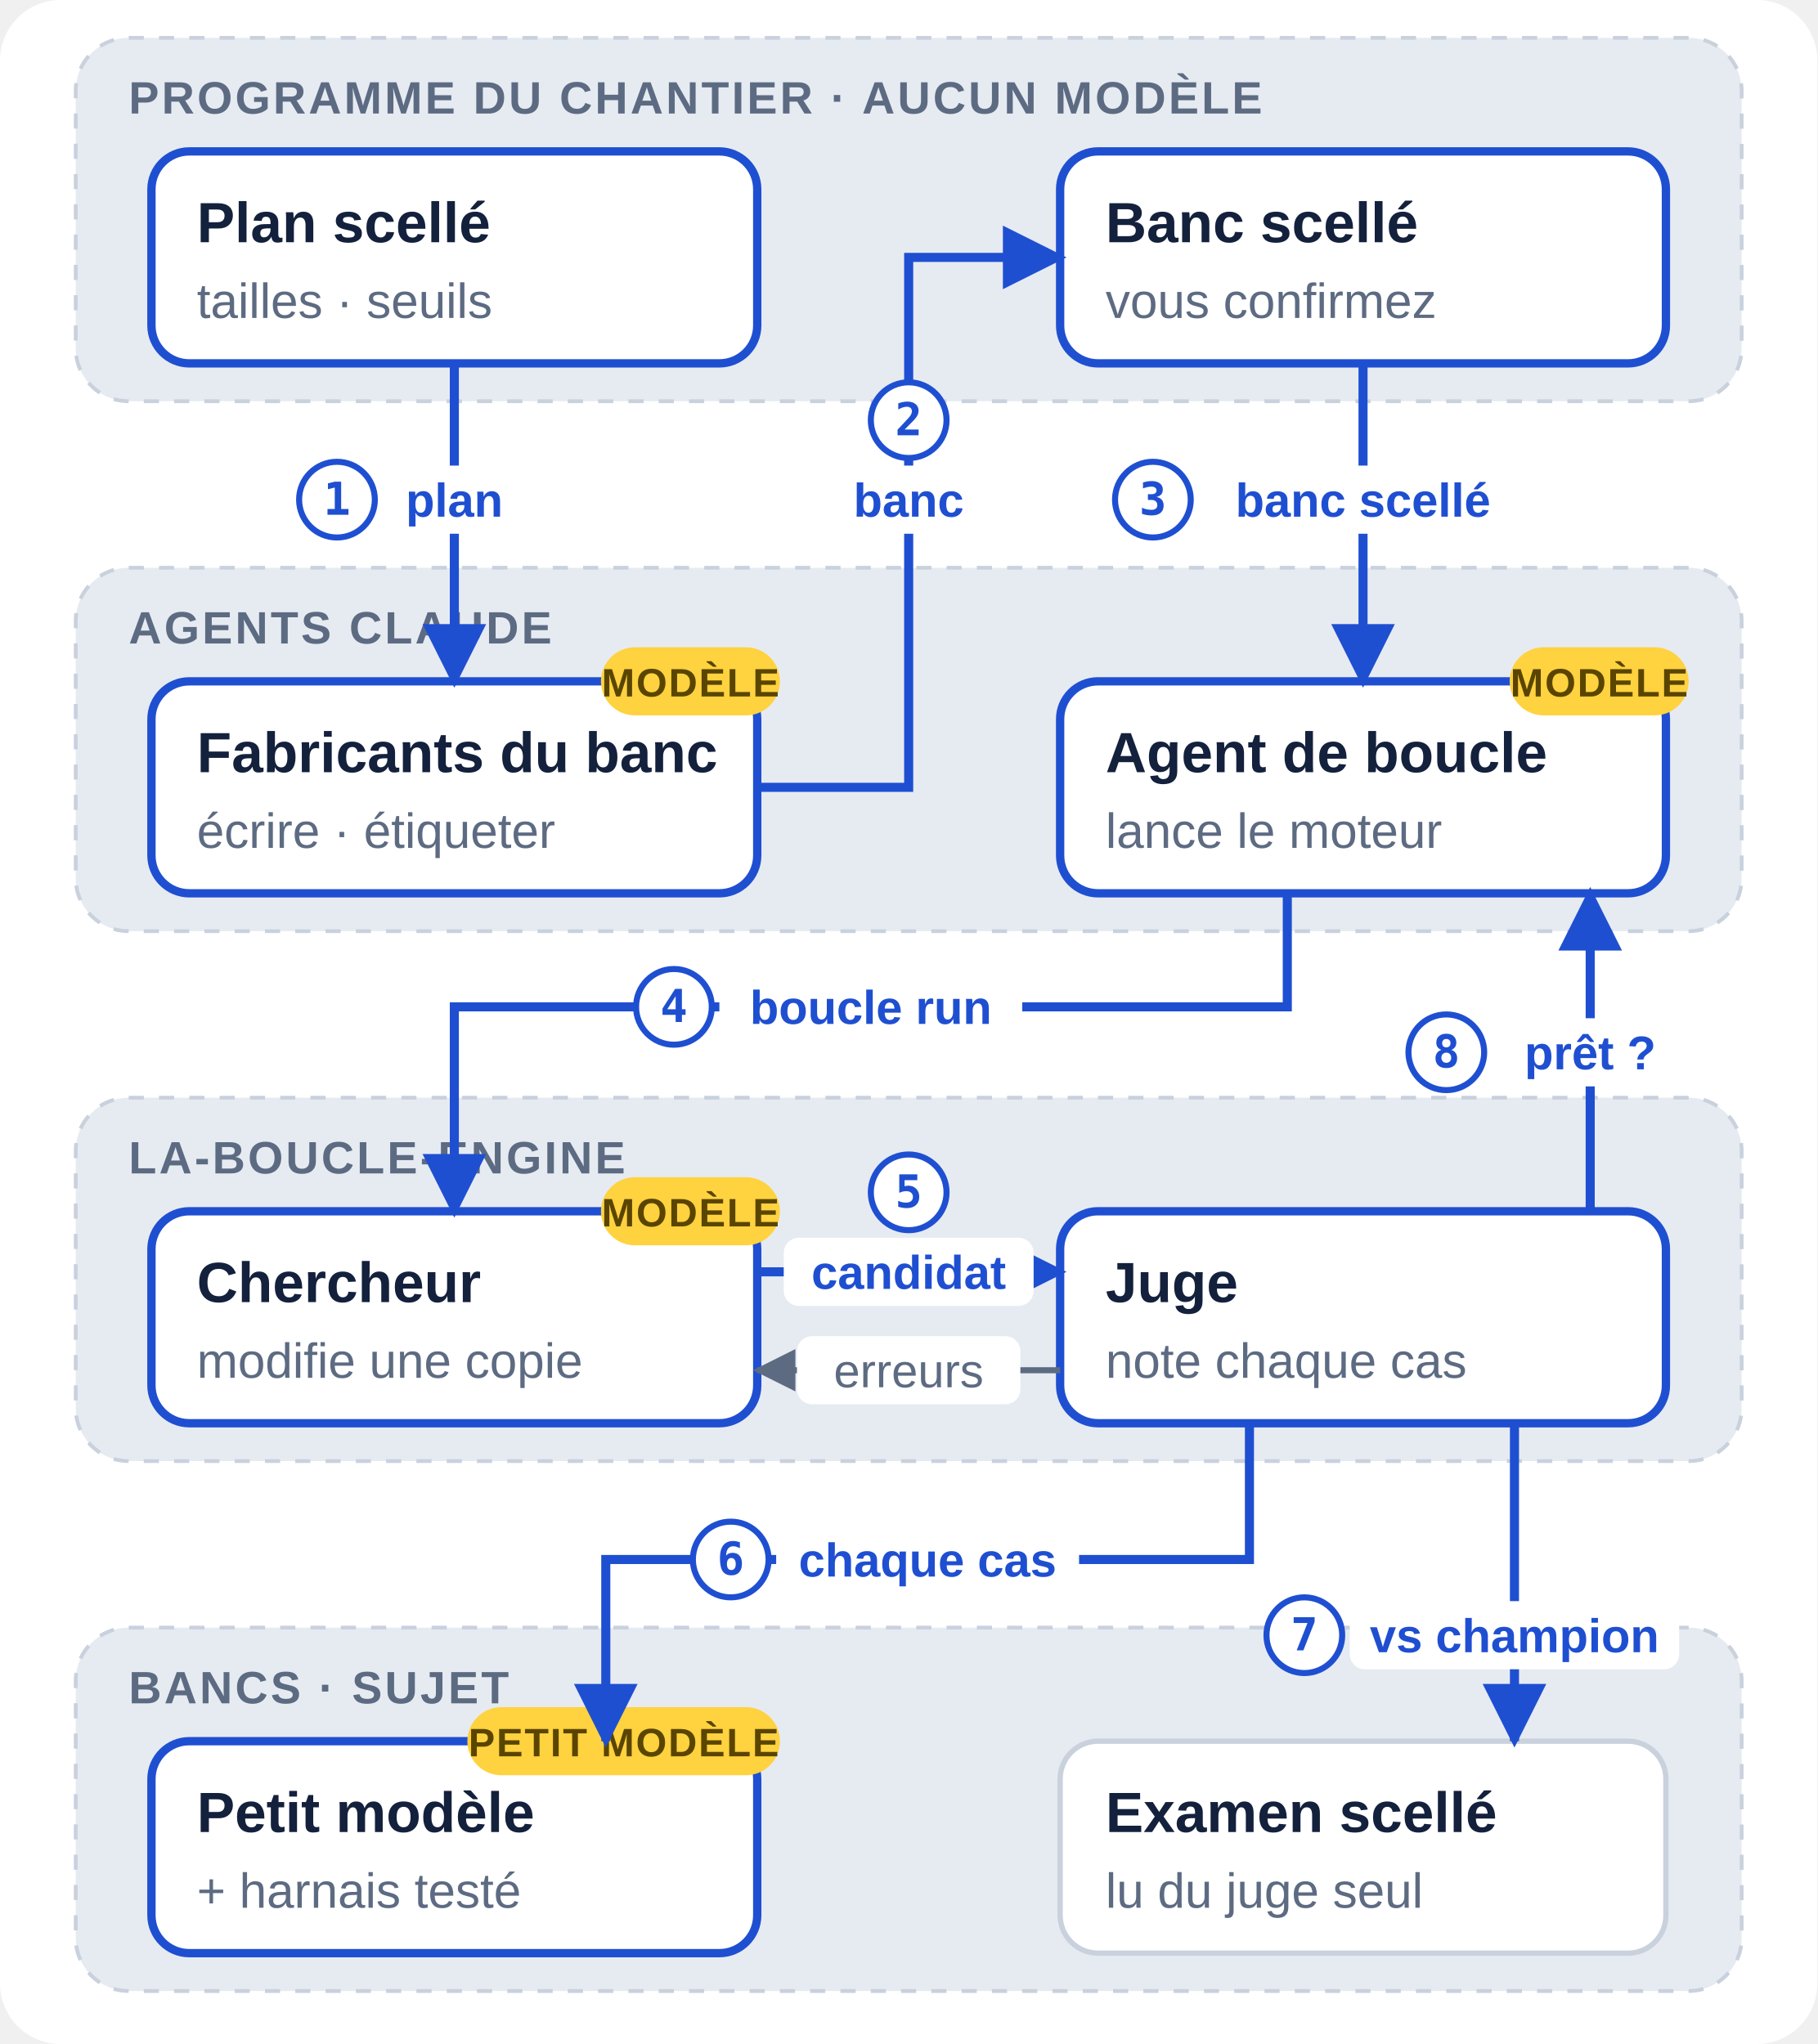
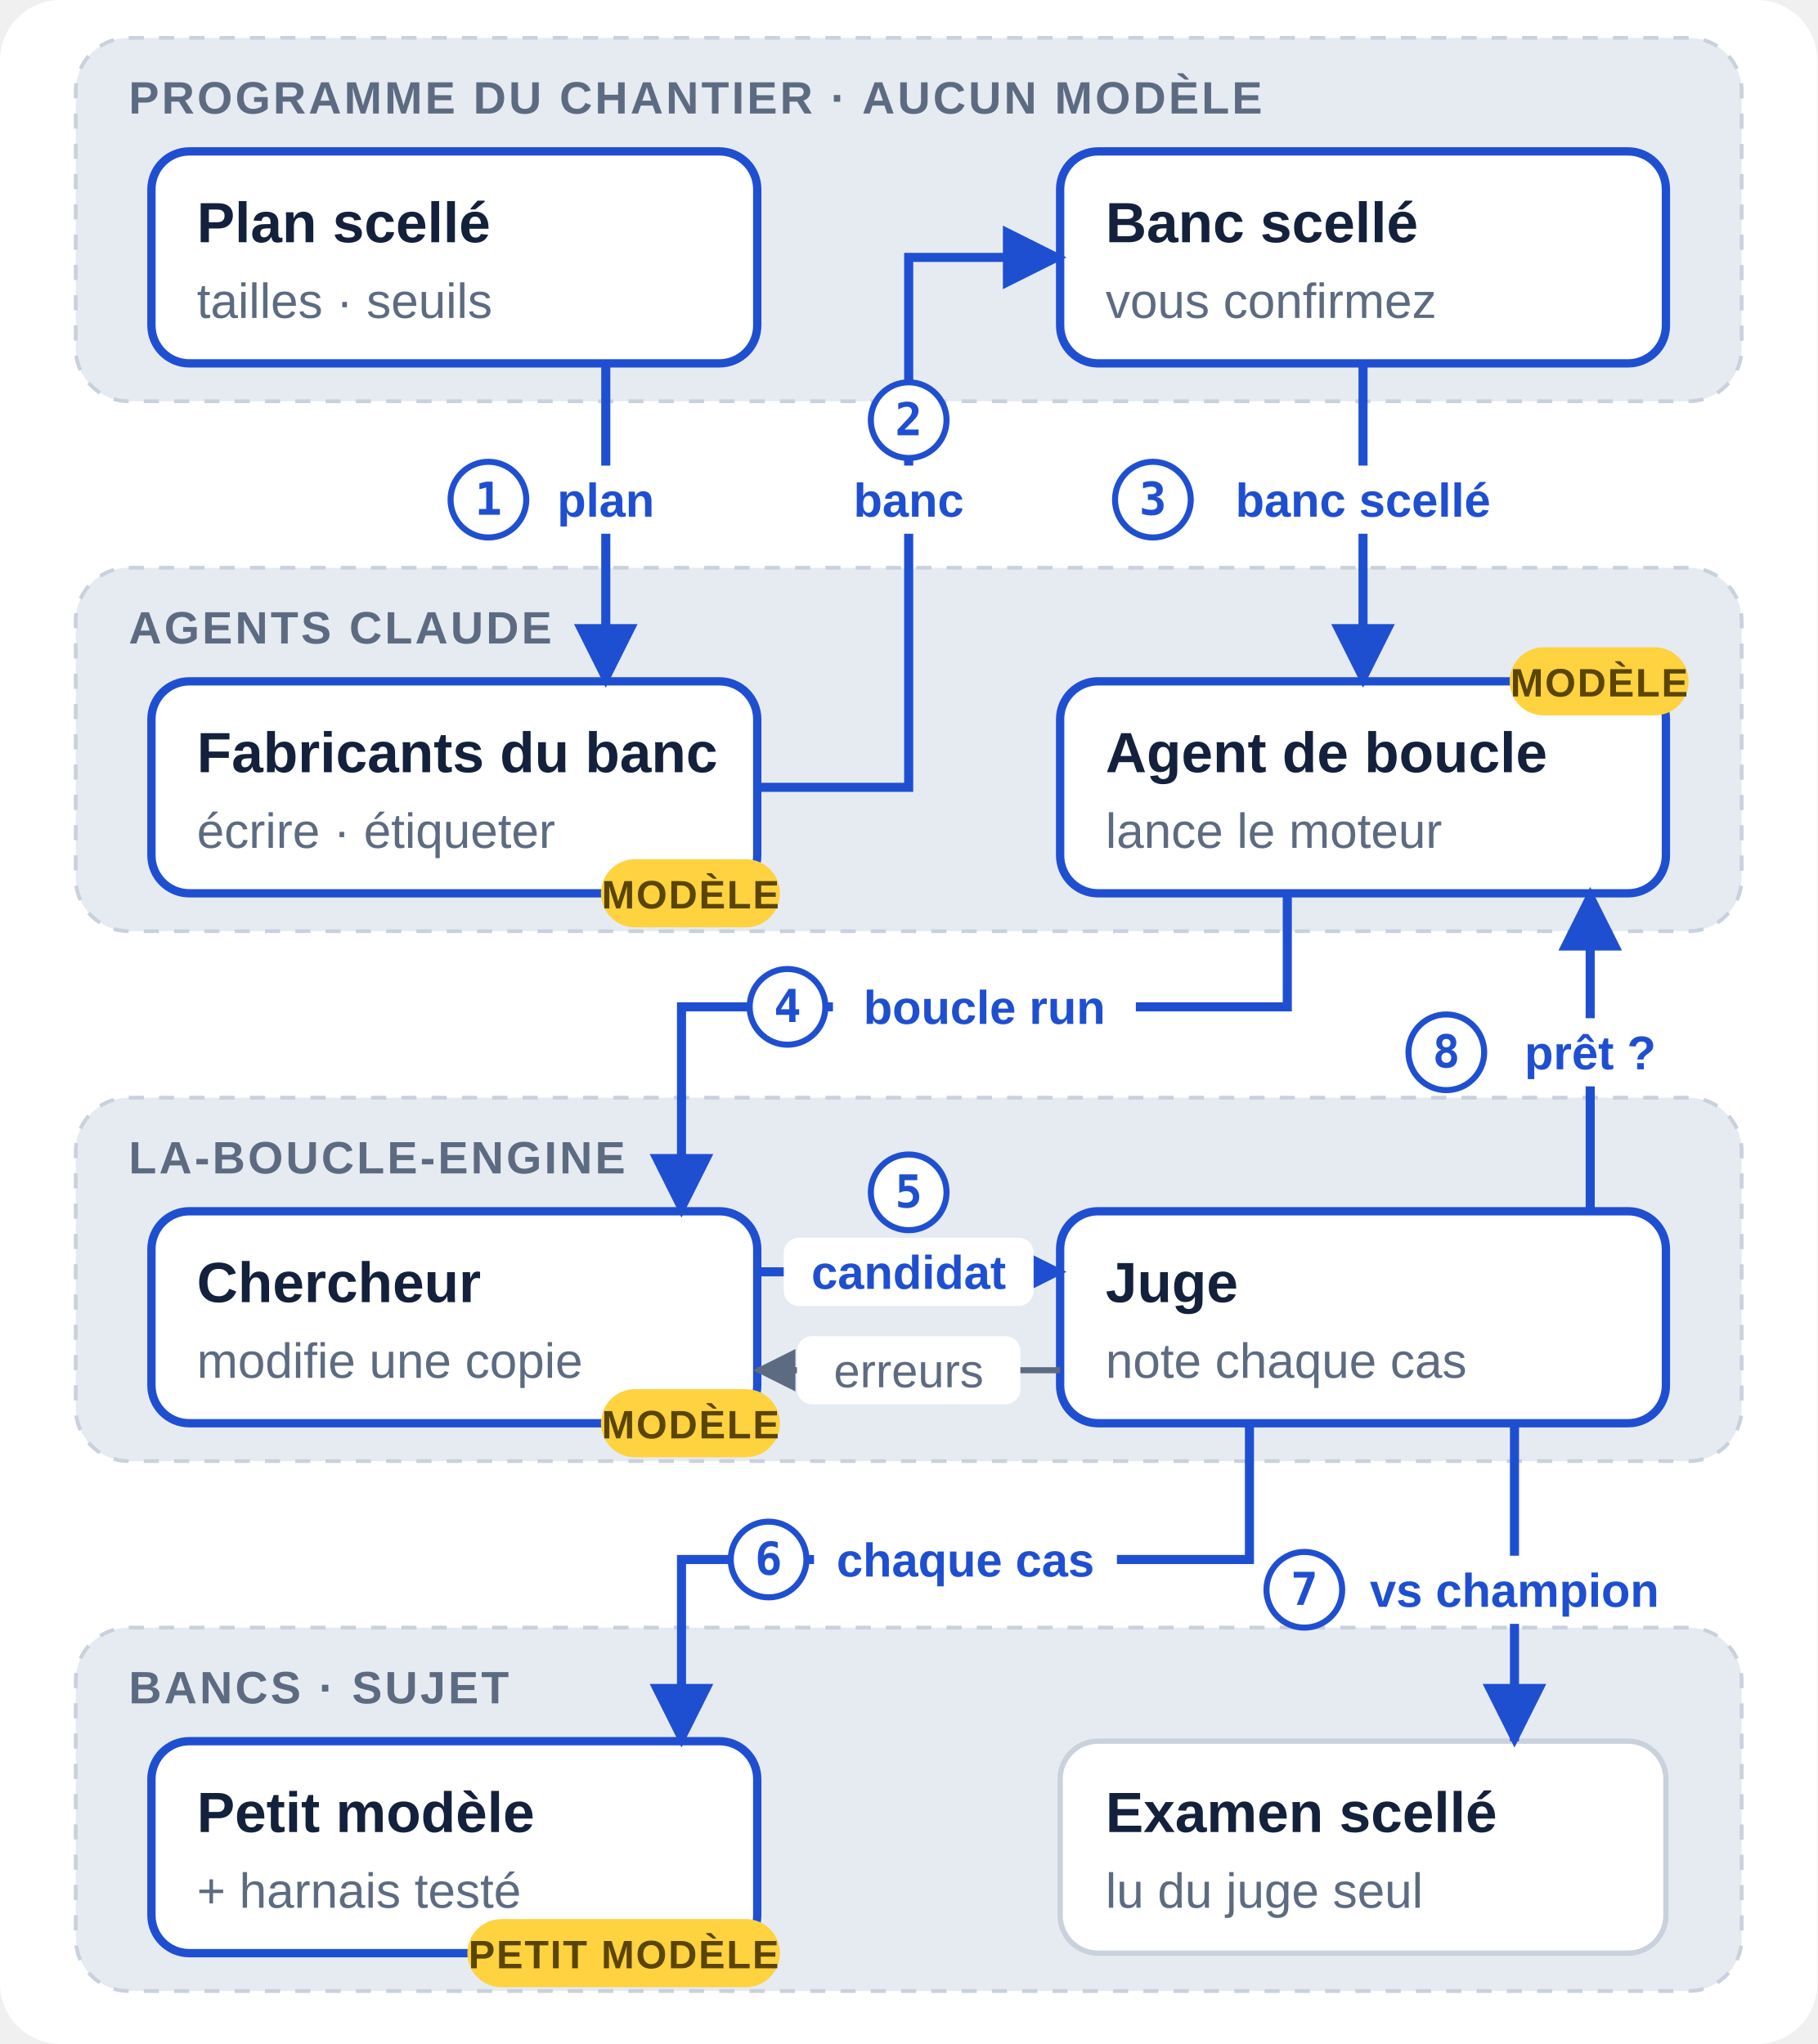
<svg xmlns="http://www.w3.org/2000/svg" viewBox="0 0 480 540" width="480" height="540" font-family="IBM Plex Sans, Segoe UI, Helvetica Neue, Arial, sans-serif" role="img" aria-label="Module La boucle : étapes 3 et 4, le banc et la boucle">
  <defs>
    <marker id="m" viewBox="0 0 10 10" refX="9" refY="5" markerWidth="7" markerHeight="7" orient="auto-start-reverse">
      <path d="M0 0L10 5L0 10z" fill="#5d6b82" />
    </marker>
    <marker id="a" viewBox="0 0 10 10" refX="9" refY="5" markerWidth="7" markerHeight="7" orient="auto-start-reverse">
      <path d="M0 0L10 5L0 10z" fill="#1f4fd1" />
    </marker>
  </defs>
  <rect width="480" height="540" rx="16" fill="#ffffff" />
  <rect x="20" y="10" width="440" height="96" rx="14" fill="#e6ebf2" stroke="#c9d1dd" stroke-dasharray="4 4" />
  <text x="34" y="30" fill="#5d6b82" font-size="12" font-weight="600" letter-spacing=".7">PROGRAMME DU CHANTIER · AUCUN MODÈLE</text>
  <rect x="20" y="150" width="440" height="96" rx="14" fill="#e6ebf2" stroke="#c9d1dd" stroke-dasharray="4 4" />
  <text x="34" y="170" fill="#5d6b82" font-size="12" font-weight="600" letter-spacing=".7">AGENTS CLAUDE</text>
  <rect x="20" y="290" width="440" height="96" rx="14" fill="#e6ebf2" stroke="#c9d1dd" stroke-dasharray="4 4" />
  <text x="34" y="310" fill="#5d6b82" font-size="12" font-weight="600" letter-spacing=".7">LA-BOUCLE-ENGINE</text>
  <rect x="20" y="430" width="440" height="96" rx="14" fill="#e6ebf2" stroke="#c9d1dd" stroke-dasharray="4 4" />
  <text x="34" y="450" fill="#5d6b82" font-size="12" font-weight="600" letter-spacing=".7">BANCS · SUJET</text>
  <rect x="40" y="40" width="160" height="56" rx="10" fill="#fff" stroke="#1f4fd1" stroke-width="2.2" />
  <text x="52" y="64" fill="#14213d" font-size="15" font-weight="600">Plan scellé</text>
  <text x="52" y="84" fill="#5d6b82" font-size="13">tailles · seuils</text>
  <rect x="280" y="40" width="160" height="56" rx="10" fill="#fff" stroke="#1f4fd1" stroke-width="2.2" />
  <text x="292" y="64" fill="#14213d" font-size="15" font-weight="600">Banc scellé</text>
  <text x="292" y="84" fill="#5d6b82" font-size="13">vous confirmez</text>
  <rect x="40" y="180" width="160" height="56" rx="10" fill="#fff" stroke="#1f4fd1" stroke-width="2.2" />
  <text x="52" y="204" fill="#14213d" font-size="15" font-weight="600">Fabricants du banc</text>
  <text x="52" y="224" fill="#5d6b82" font-size="13">écrire · étiqueter</text>
-   <rect x="158.72" y="171" width="47.28" height="18" rx="9" fill="#ffd23f" />
-   <text x="182.36" y="184" text-anchor="middle" fill="#5a4500" font-size="10.5" font-weight="700" letter-spacing=".4">MODÈLE</text>
+   <rect x="158.72" y="227" width="47.28" height="18" rx="9" fill="#ffd23f" />
+   <text x="182.36" y="240" text-anchor="middle" fill="#5a4500" font-size="10.5" font-weight="700" letter-spacing=".4">MODÈLE</text>
  <rect x="280" y="180" width="160" height="56" rx="10" fill="#fff" stroke="#1f4fd1" stroke-width="2.2" />
  <text x="292" y="204" fill="#14213d" font-size="15" font-weight="600">Agent de boucle</text>
  <text x="292" y="224" fill="#5d6b82" font-size="13">lance le moteur</text>
  <rect x="398.72" y="171" width="47.28" height="18" rx="9" fill="#ffd23f" />
  <text x="422.36" y="184" text-anchor="middle" fill="#5a4500" font-size="10.5" font-weight="700" letter-spacing=".4">MODÈLE</text>
  <rect x="40" y="320" width="160" height="56" rx="10" fill="#fff" stroke="#1f4fd1" stroke-width="2.2" />
  <text x="52" y="344" fill="#14213d" font-size="15" font-weight="600">Chercheur</text>
  <text x="52" y="364" fill="#5d6b82" font-size="13">modifie une copie</text>
-   <rect x="158.72" y="311" width="47.28" height="18" rx="9" fill="#ffd23f" />
-   <text x="182.36" y="324" text-anchor="middle" fill="#5a4500" font-size="10.5" font-weight="700" letter-spacing=".4">MODÈLE</text>
+   <rect x="158.72" y="367" width="47.28" height="18" rx="9" fill="#ffd23f" />
+   <text x="182.36" y="380" text-anchor="middle" fill="#5a4500" font-size="10.5" font-weight="700" letter-spacing=".4">MODÈLE</text>
  <rect x="280" y="320" width="160" height="56" rx="10" fill="#fff" stroke="#1f4fd1" stroke-width="2.2" />
  <text x="292" y="344" fill="#14213d" font-size="15" font-weight="600">Juge</text>
  <text x="292" y="364" fill="#5d6b82" font-size="13">note chaque cas</text>
  <rect x="40" y="460" width="160" height="56" rx="10" fill="#fff" stroke="#1f4fd1" stroke-width="2.2" />
  <text x="52" y="484" fill="#14213d" font-size="15" font-weight="600">Petit modèle</text>
  <text x="52" y="504" fill="#5d6b82" font-size="13">+ harnais testé</text>
-   <rect x="123.44" y="451" width="82.56" height="18" rx="9" fill="#ffd23f" />
-   <text x="164.72" y="464" text-anchor="middle" fill="#5a4500" font-size="10.5" font-weight="700" letter-spacing=".4">PETIT MODÈLE</text>
+   <rect x="123.44" y="507" width="82.56" height="18" rx="9" fill="#ffd23f" />
+   <text x="164.72" y="520" text-anchor="middle" fill="#5a4500" font-size="10.5" font-weight="700" letter-spacing=".4">PETIT MODÈLE</text>
  <rect x="280" y="460" width="160" height="56" rx="10" fill="#fff" stroke="#c9d1dd" stroke-width="1.4" />
  <text x="292" y="484" fill="#14213d" font-size="15" font-weight="600">Examen scellé</text>
  <text x="292" y="504" fill="#5d6b82" font-size="13">lu du juge seul</text>
-   <path d="M120 96V180" fill="none" stroke="#1f4fd1" stroke-width="2.4" marker-end="url(#a)" />
-   <rect x="101.0" y="123" width="38.0" height="18" rx="4" fill="#fff" />
-   <text x="120" y="136.5" text-anchor="middle" fill="#1f4fd1" font-size="12.5" font-weight="600">plan</text>
-   <circle cx="89.0" cy="132" r="10" fill="#fff" stroke="#1f4fd1" stroke-width="1.6" />
-   <text x="89.0" y="136" text-anchor="middle" fill="#1f4fd1" font-size="12" font-weight="700" font-family="IBM Plex Mono, Consolas, monospace">1</text>
+   <path d="M160 96V180" fill="none" stroke="#1f4fd1" stroke-width="2.4" marker-end="url(#a)" />
+   <rect x="141.0" y="123" width="38.0" height="18" rx="4" fill="#fff" />
+   <text x="160" y="136.5" text-anchor="middle" fill="#1f4fd1" font-size="12.5" font-weight="600">plan</text>
+   <circle cx="129.0" cy="132" r="10" fill="#fff" stroke="#1f4fd1" stroke-width="1.6" />
+   <text x="129.0" y="136" text-anchor="middle" fill="#1f4fd1" font-size="12" font-weight="700" font-family="IBM Plex Mono, Consolas, monospace">1</text>
  <path d="M200 208H240V68H280" fill="none" stroke="#1f4fd1" stroke-width="2.4" marker-end="url(#a)" />
  <rect x="221.0" y="123" width="38.0" height="18" rx="4" fill="#fff" />
  <text x="240" y="136.5" text-anchor="middle" fill="#1f4fd1" font-size="12.5" font-weight="600">banc</text>
  <circle cx="240" cy="111" r="10" fill="#fff" stroke="#1f4fd1" stroke-width="1.6" />
  <text x="240" y="115" text-anchor="middle" fill="#1f4fd1" font-size="12" font-weight="700" font-family="IBM Plex Mono, Consolas, monospace">2</text>
  <path d="M360 96V180" fill="none" stroke="#1f4fd1" stroke-width="2.4" marker-end="url(#a)" />
  <rect x="316.5" y="123" width="87" height="18" rx="4" fill="#fff" />
  <text x="360" y="136.5" text-anchor="middle" fill="#1f4fd1" font-size="12.5" font-weight="600">banc scellé</text>
  <circle cx="304.5" cy="132" r="10" fill="#fff" stroke="#1f4fd1" stroke-width="1.6" />
  <text x="304.5" y="136" text-anchor="middle" fill="#1f4fd1" font-size="12" font-weight="700" font-family="IBM Plex Mono, Consolas, monospace">3</text>
-   <path d="M340 236V266H120V320" fill="none" stroke="#1f4fd1" stroke-width="2.4" marker-end="url(#a)" />
-   <rect x="190.0" y="257" width="80.0" height="18" rx="4" fill="#fff" />
-   <text x="230" y="270.5" text-anchor="middle" fill="#1f4fd1" font-size="12.5" font-weight="600">boucle run</text>
-   <circle cx="178.0" cy="266" r="10" fill="#fff" stroke="#1f4fd1" stroke-width="1.6" />
-   <text x="178.0" y="270" text-anchor="middle" fill="#1f4fd1" font-size="12" font-weight="700" font-family="IBM Plex Mono, Consolas, monospace">4</text>
+   <path d="M340 236V266H180V320" fill="none" stroke="#1f4fd1" stroke-width="2.4" marker-end="url(#a)" />
+   <rect x="220.0" y="257" width="80.0" height="18" rx="4" fill="#fff" />
+   <text x="260" y="270.5" text-anchor="middle" fill="#1f4fd1" font-size="12.5" font-weight="600">boucle run</text>
+   <circle cx="208.0" cy="266" r="10" fill="#fff" stroke="#1f4fd1" stroke-width="1.6" />
+   <text x="208.0" y="270" text-anchor="middle" fill="#1f4fd1" font-size="12" font-weight="700" font-family="IBM Plex Mono, Consolas, monospace">4</text>
  <path d="M200 336H280" fill="none" stroke="#1f4fd1" stroke-width="2.4" marker-end="url(#a)" />
  <rect x="207.0" y="327" width="66.0" height="18" rx="4" fill="#fff" />
  <text x="240" y="340.5" text-anchor="middle" fill="#1f4fd1" font-size="12.5" font-weight="600">candidat</text>
  <circle cx="240" cy="315" r="10" fill="#fff" stroke="#1f4fd1" stroke-width="1.6" />
  <text x="240" y="319" text-anchor="middle" fill="#1f4fd1" font-size="12" font-weight="700" font-family="IBM Plex Mono, Consolas, monospace">5</text>
  <path d="M280 362H200" fill="none" stroke="#5d6b82" stroke-width="1.6" marker-end="url(#m)" />
  <rect x="210.5" y="353" width="59" height="18" rx="4" fill="#fff" />
  <text x="240" y="366.5" text-anchor="middle" fill="#5d6b82" font-size="12.5" font-weight="400">erreurs</text>
-   <path d="M330 376V412H160V460" fill="none" stroke="#1f4fd1" stroke-width="2.4" marker-end="url(#a)" />
-   <rect x="205.0" y="403" width="80.0" height="18" rx="4" fill="#fff" />
-   <text x="245" y="416.5" text-anchor="middle" fill="#1f4fd1" font-size="12.5" font-weight="600">chaque cas</text>
-   <circle cx="193.0" cy="412" r="10" fill="#fff" stroke="#1f4fd1" stroke-width="1.6" />
-   <text x="193.0" y="416" text-anchor="middle" fill="#1f4fd1" font-size="12" font-weight="700" font-family="IBM Plex Mono, Consolas, monospace">6</text>
+   <path d="M330 376V412H180V460" fill="none" stroke="#1f4fd1" stroke-width="2.4" marker-end="url(#a)" />
+   <rect x="215.0" y="403" width="80.0" height="18" rx="4" fill="#fff" />
+   <text x="255" y="416.5" text-anchor="middle" fill="#1f4fd1" font-size="12.5" font-weight="600">chaque cas</text>
+   <circle cx="203.0" cy="412" r="10" fill="#fff" stroke="#1f4fd1" stroke-width="1.6" />
+   <text x="203.0" y="416" text-anchor="middle" fill="#1f4fd1" font-size="12" font-weight="700" font-family="IBM Plex Mono, Consolas, monospace">6</text>
  <path d="M400 376V460" fill="none" stroke="#1f4fd1" stroke-width="2.4" marker-end="url(#a)" />
-   <rect x="356.5" y="423" width="87" height="18" rx="4" fill="#fff" />
-   <text x="400" y="436.5" text-anchor="middle" fill="#1f4fd1" font-size="12.5" font-weight="600">vs champion</text>
-   <circle cx="344.5" cy="432" r="10" fill="#fff" stroke="#1f4fd1" stroke-width="1.6" />
-   <text x="344.5" y="436" text-anchor="middle" fill="#1f4fd1" font-size="12" font-weight="700" font-family="IBM Plex Mono, Consolas, monospace">7</text>
+   <rect x="356.5" y="411" width="87" height="18" rx="4" fill="#fff" />
+   <text x="400" y="424.5" text-anchor="middle" fill="#1f4fd1" font-size="12.5" font-weight="600">vs champion</text>
+   <circle cx="344.5" cy="420" r="10" fill="#fff" stroke="#1f4fd1" stroke-width="1.6" />
+   <text x="344.5" y="424" text-anchor="middle" fill="#1f4fd1" font-size="12" font-weight="700" font-family="IBM Plex Mono, Consolas, monospace">7</text>
  <path d="M420 320V236" fill="none" stroke="#1f4fd1" stroke-width="2.4" marker-end="url(#a)" />
  <rect x="394.0" y="269" width="52" height="18" rx="4" fill="#fff" />
  <text x="420" y="282.5" text-anchor="middle" fill="#1f4fd1" font-size="12.5" font-weight="600">prêt ?</text>
  <circle cx="382.0" cy="278" r="10" fill="#fff" stroke="#1f4fd1" stroke-width="1.6" />
  <text x="382.0" y="282" text-anchor="middle" fill="#1f4fd1" font-size="12" font-weight="700" font-family="IBM Plex Mono, Consolas, monospace">8</text>
</svg>
